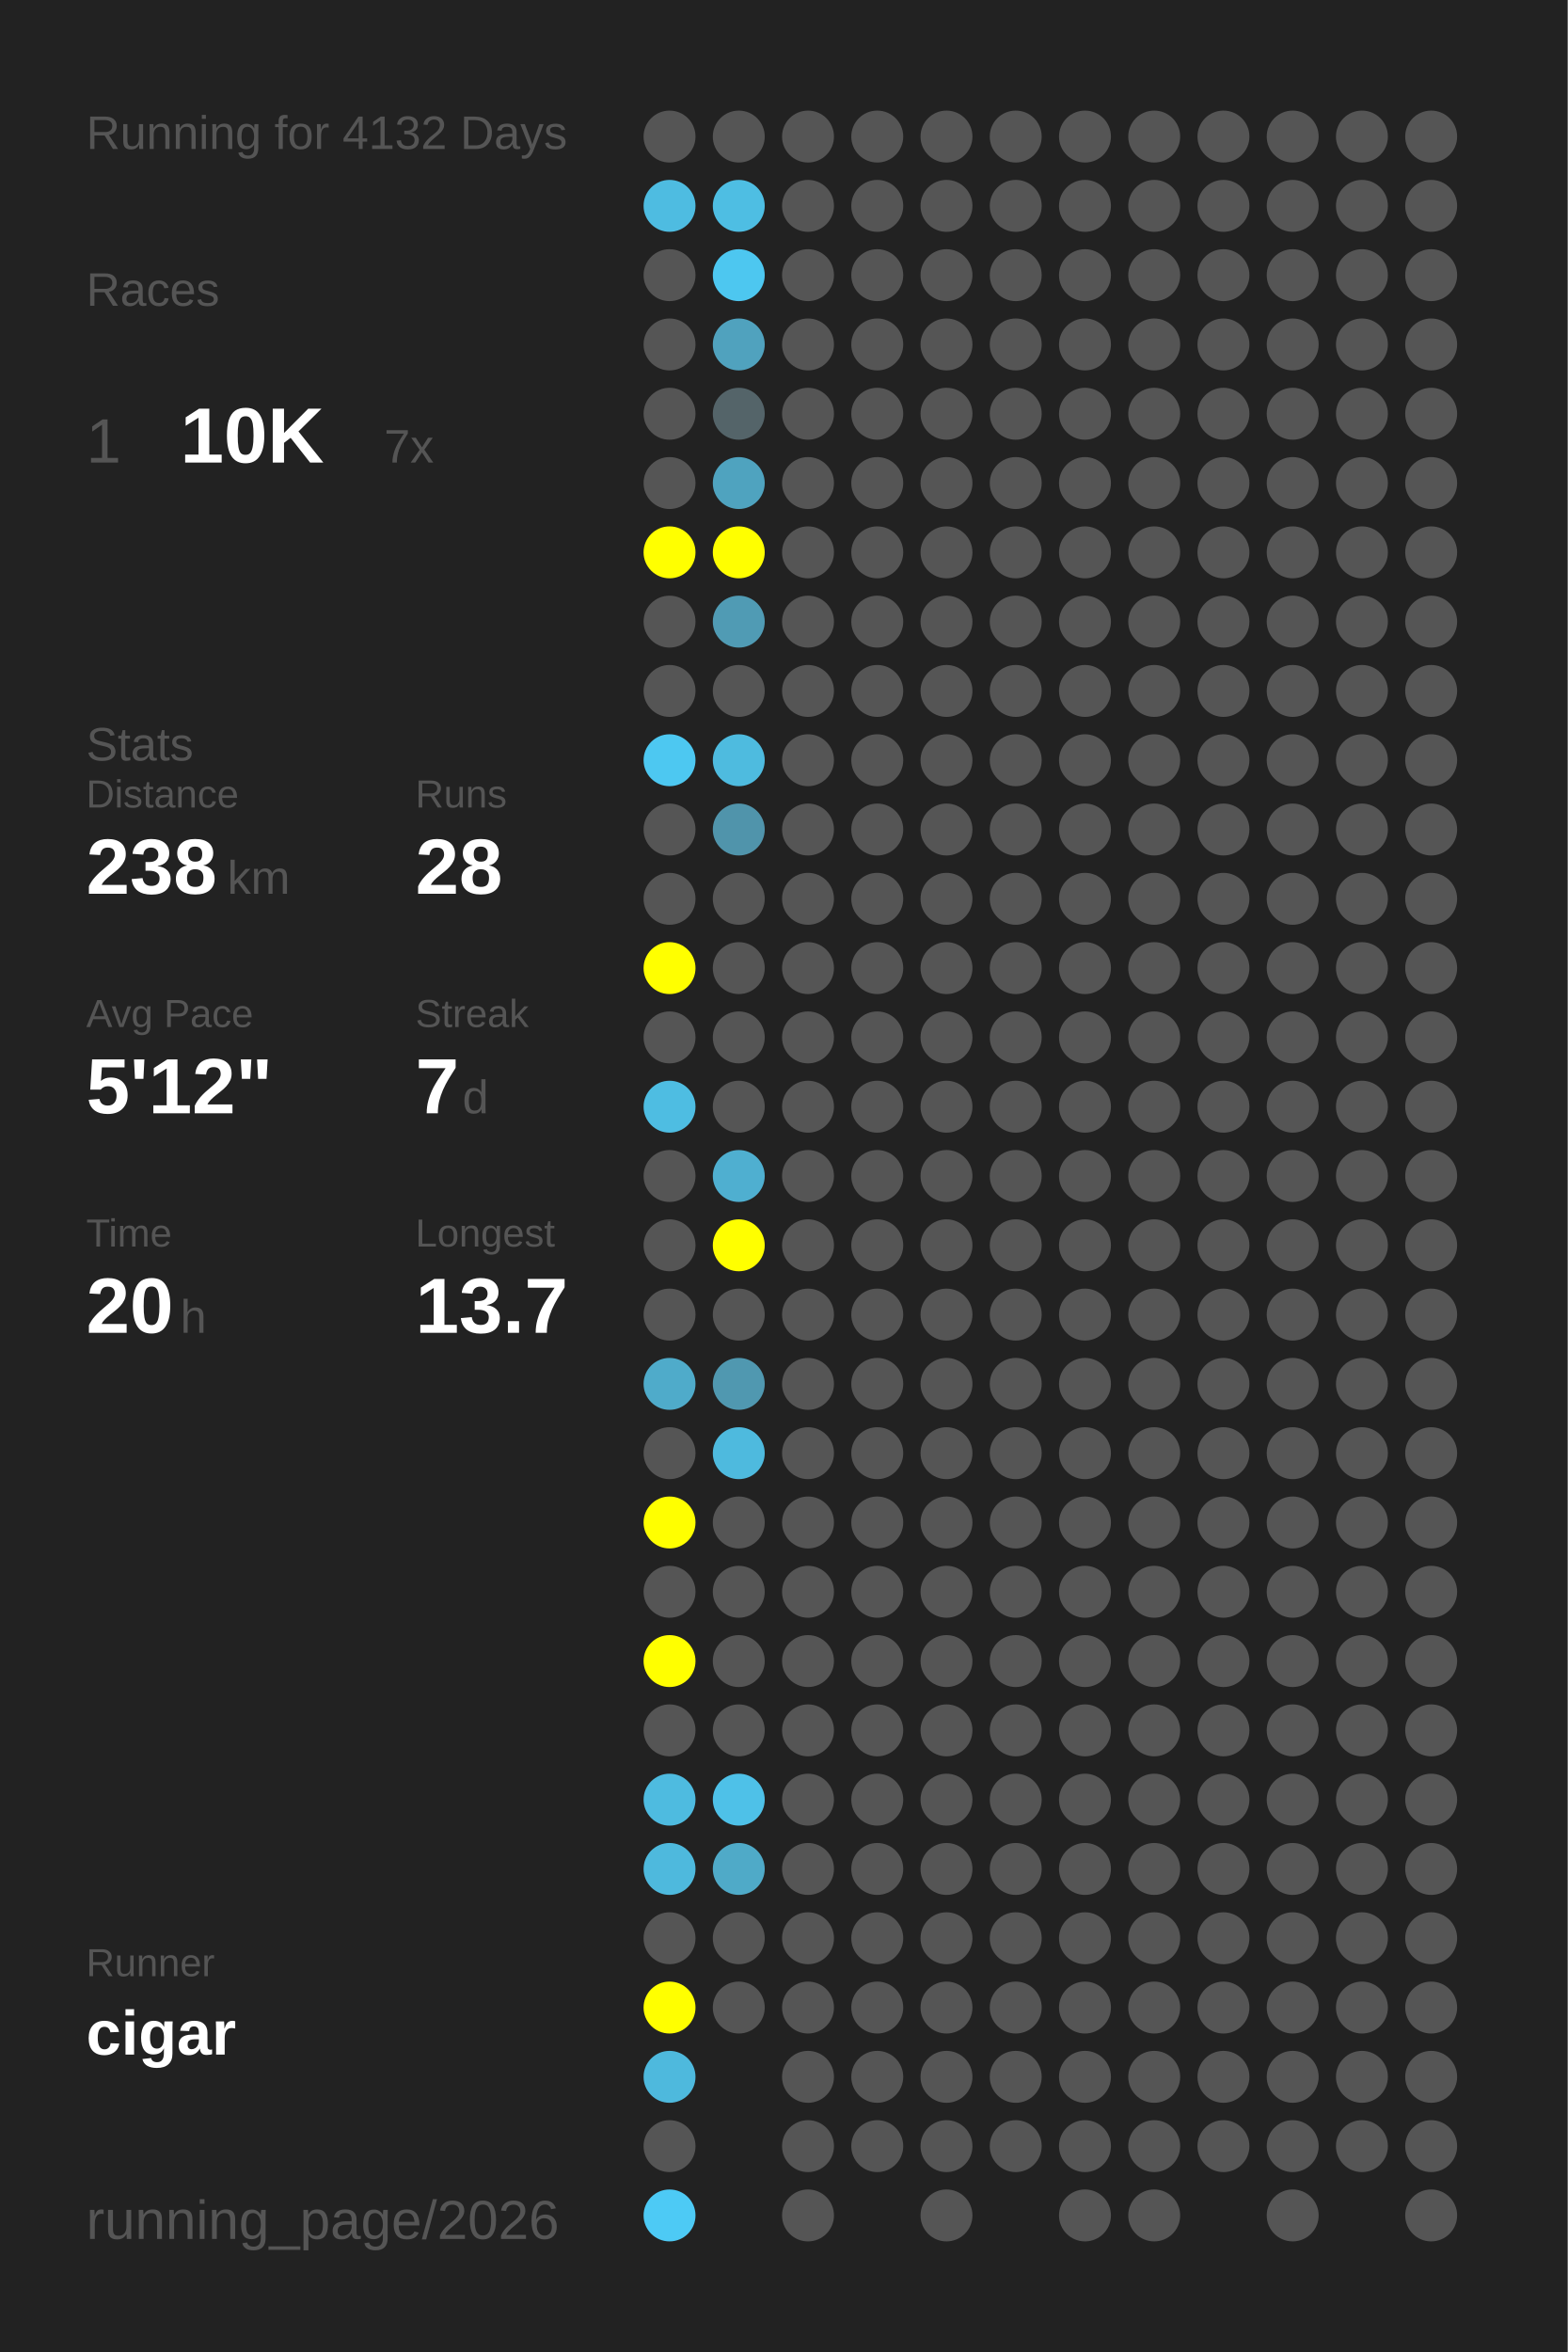
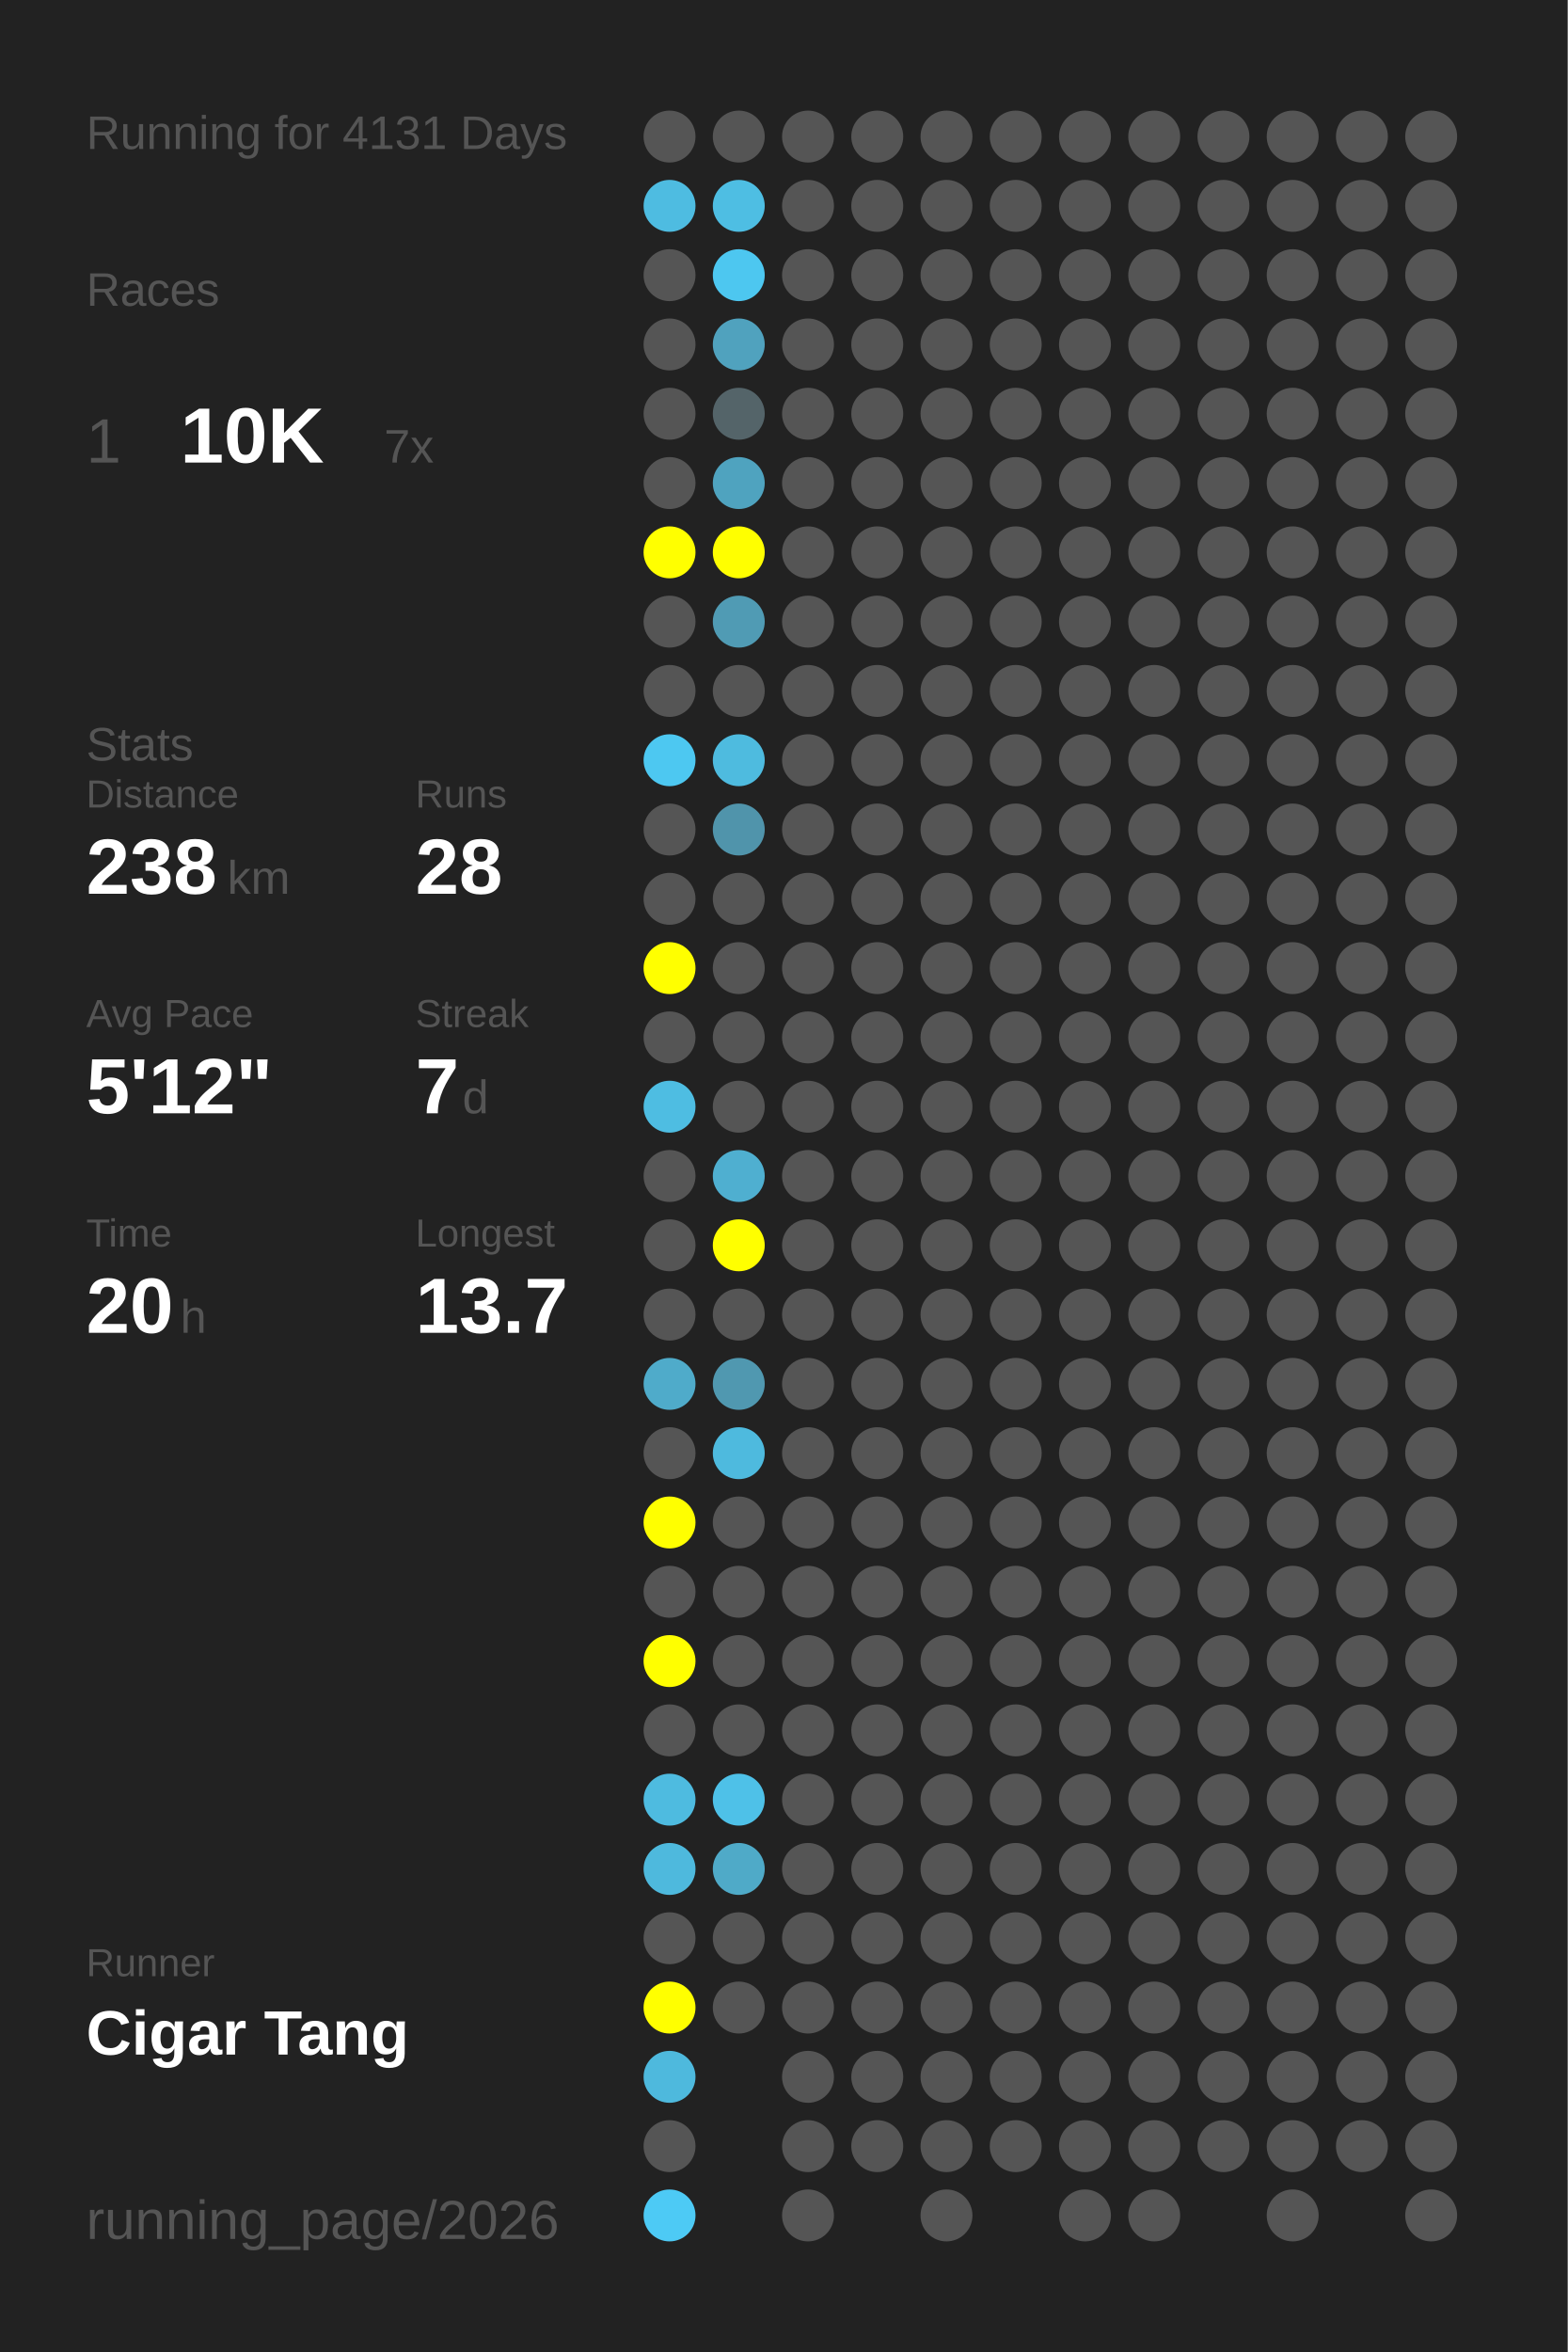
<svg xmlns="http://www.w3.org/2000/svg" baseProfile="full" height="300mm" version="1.1" viewBox="0,0,200,300" width="200mm">
  <defs />
  <rect fill="#222222" height="300" width="200" x="0" y="0" />
-   <text fill="#555555" style="font-size:6px; font-family:Arial;" x="11" y="19">Running for 4132 Days</text>
+   <text fill="#555555" style="font-size:6px; font-family:Arial;" x="11" y="19">Running for 4131 Days</text>
  <text fill="#555555" style="font-size:6px; font-family:Arial;" x="11" y="39">Races</text>
  <text fill="#555555" style="font-size:8px; font-family:Arial;" x="11" y="59">1</text>
  <text fill="#FFFFFF" style="font-size:10px; font-family:Arial; font-weight:bold;" x="23" y="59">10K</text>
  <text fill="#555555" style="font-size:6px; font-family:Arial;" x="49" y="59">7x</text>
  <text fill="#555555" style="font-size:6px; font-family:Arial;" x="11" y="97">Stats</text>
  <text fill="#555555" style="font-size:5px; font-family:Arial;" x="11" y="103">Distance</text>
  <text fill="#FFFFFF" style="font-size:10px; font-family:Arial; font-weight:bold;" x="11" y="114">238</text>
  <text fill="#555555" style="font-size:6px; font-family:Arial;" x="29" y="114">km</text>
  <text fill="#555555" style="font-size:5px; font-family:Arial;" x="53" y="103">Runs</text>
  <text fill="#FFFFFF" style="font-size:10px; font-family:Arial; font-weight:bold;" x="53" y="114">28</text>
  <text fill="#555555" style="font-size:5px; font-family:Arial;" x="11" y="131">Avg Pace</text>
  <text fill="#FFFFFF" style="font-size:10px; font-family:Arial; font-weight:bold;" x="11" y="142">5'12"</text>
  <text fill="#555555" style="font-size:5px; font-family:Arial;" x="53" y="131">Streak</text>
  <text fill="#FFFFFF" style="font-size:10px; font-family:Arial; font-weight:bold;" x="53" y="142">7</text>
  <text fill="#555555" style="font-size:6px; font-family:Arial;" x="59" y="142">d</text>
  <text fill="#555555" style="font-size:5px; font-family:Arial;" x="11" y="159">Time</text>
  <text fill="#FFFFFF" style="font-size:10px; font-family:Arial; font-weight:bold;" x="11" y="170">20</text>
  <text fill="#555555" style="font-size:6px; font-family:Arial;" x="23" y="170">h</text>
  <text fill="#555555" style="font-size:5px; font-family:Arial;" x="53" y="159">Longest</text>
  <text fill="#FFFFFF" style="font-size:10px; font-family:Arial; font-weight:bold;" x="53" y="170">13.7</text>
  <text fill="#555555" style="font-size:5px; font-family:Arial;" x="11" y="252.065">Runner</text>
-   <text fill="#FFFFFF" style="font-size:8px; font-family:Arial; font-weight:bold;" x="11" y="262.065">cigar</text>
+   <text fill="#FFFFFF" style="font-size:8px; font-family:Arial; font-weight:bold;" x="11" y="262.065">Cigar Tang</text>
  <text fill="#555555" style="font-size:7px; font-family:Arial;" x="11" y="285.581">running_page/2026</text>
  <circle cx="85.417" cy="17.419" fill="#555555" r="3.312" />
  <circle cx="85.417" cy="26.258" fill="#4ebce1" r="3.312" />
  <circle cx="85.417" cy="35.097" fill="#555555" r="3.312" />
  <circle cx="85.417" cy="43.935" fill="#555555" r="3.312" />
  <circle cx="85.417" cy="52.774" fill="#555555" r="3.312" />
  <circle cx="85.417" cy="61.613" fill="#555555" r="3.312" />
  <circle cx="85.417" cy="70.452" fill="#FFFF00" r="3.312" />
  <circle cx="85.417" cy="79.29" fill="#555555" r="3.312" />
  <circle cx="85.417" cy="88.129" fill="#555555" r="3.312" />
  <circle cx="85.417" cy="96.968" fill="#4dc8f1" r="3.312" />
  <circle cx="85.417" cy="105.806" fill="#555555" r="3.312" />
  <circle cx="85.417" cy="114.645" fill="#555555" r="3.312" />
  <circle cx="85.417" cy="123.484" fill="#FFFF00" r="3.312" />
  <circle cx="85.417" cy="132.323" fill="#555555" r="3.312" />
  <circle cx="85.417" cy="141.161" fill="#4ebde2" r="3.312" />
  <circle cx="85.417" cy="150" fill="#555555" r="3.312" />
  <circle cx="85.417" cy="158.839" fill="#555555" r="3.312" />
  <circle cx="85.417" cy="167.677" fill="#555555" r="3.312" />
  <circle cx="85.417" cy="176.516" fill="#4fabca" r="3.312" />
  <circle cx="85.417" cy="185.355" fill="#555555" r="3.312" />
  <circle cx="85.417" cy="194.194" fill="#FFFF00" r="3.312" />
  <circle cx="85.417" cy="203.032" fill="#555555" r="3.312" />
  <circle cx="85.417" cy="211.871" fill="#FFFF00" r="3.312" />
  <circle cx="85.417" cy="220.71" fill="#555555" r="3.312" />
  <circle cx="85.417" cy="229.548" fill="#4ebbe0" r="3.312" />
  <circle cx="85.417" cy="238.387" fill="#4eb9dd" r="3.312" />
  <circle cx="85.417" cy="247.226" fill="#555555" r="3.312" />
  <circle cx="85.417" cy="256.065" fill="#FFFF00" r="3.312" />
  <circle cx="85.417" cy="264.903" fill="#4eb9dd" r="3.312" />
  <circle cx="85.417" cy="273.742" fill="#555555" r="3.312" />
  <circle cx="85.417" cy="282.581" fill="#4dcaf5" r="3.312" />
  <circle cx="94.25" cy="17.419" fill="#555555" r="3.312" />
  <circle cx="94.25" cy="26.258" fill="#4ebee3" r="3.312" />
  <circle cx="94.25" cy="35.097" fill="#4dc7f0" r="3.312" />
  <circle cx="94.25" cy="43.935" fill="#50a2be" r="3.312" />
  <circle cx="94.25" cy="52.774" fill="#546469" r="3.312" />
  <circle cx="94.25" cy="61.613" fill="#4fa3bf" r="3.312" />
  <circle cx="94.25" cy="70.452" fill="#FFFF00" r="3.312" />
  <circle cx="94.25" cy="79.29" fill="#509bb4" r="3.312" />
  <circle cx="94.25" cy="88.129" fill="#555555" r="3.312" />
  <circle cx="94.25" cy="96.968" fill="#4ebbdf" r="3.312" />
  <circle cx="94.25" cy="105.806" fill="#5094ab" r="3.312" />
  <circle cx="94.25" cy="114.645" fill="#555555" r="3.312" />
  <circle cx="94.25" cy="123.484" fill="#555555" r="3.312" />
  <circle cx="94.25" cy="132.323" fill="#555555" r="3.312" />
  <circle cx="94.25" cy="141.161" fill="#555555" r="3.312" />
  <circle cx="94.25" cy="150" fill="#4fafd0" r="3.312" />
  <circle cx="94.25" cy="158.839" fill="#FFFF00" r="3.312" />
  <circle cx="94.25" cy="167.677" fill="#555555" r="3.312" />
  <circle cx="94.25" cy="176.516" fill="#5098b0" r="3.312" />
  <circle cx="94.25" cy="185.355" fill="#4ebade" r="3.312" />
  <circle cx="94.25" cy="194.194" fill="#555555" r="3.312" />
  <circle cx="94.25" cy="203.032" fill="#555555" r="3.312" />
  <circle cx="94.25" cy="211.871" fill="#555555" r="3.312" />
  <circle cx="94.25" cy="220.71" fill="#555555" r="3.312" />
  <circle cx="94.25" cy="229.548" fill="#4ec1e8" r="3.312" />
  <circle cx="94.25" cy="238.387" fill="#4faac8" r="3.312" />
  <circle cx="94.25" cy="247.226" fill="#555555" r="3.312" />
  <circle cx="94.25" cy="256.065" fill="#555555" r="3.312" />
  <circle cx="103.083" cy="17.419" fill="#555555" r="3.312" />
  <circle cx="103.083" cy="26.258" fill="#555555" r="3.312" />
  <circle cx="103.083" cy="35.097" fill="#555555" r="3.312" />
  <circle cx="103.083" cy="43.935" fill="#555555" r="3.312" />
  <circle cx="103.083" cy="52.774" fill="#555555" r="3.312" />
  <circle cx="103.083" cy="61.613" fill="#555555" r="3.312" />
  <circle cx="103.083" cy="70.452" fill="#555555" r="3.312" />
  <circle cx="103.083" cy="79.29" fill="#555555" r="3.312" />
  <circle cx="103.083" cy="88.129" fill="#555555" r="3.312" />
  <circle cx="103.083" cy="96.968" fill="#555555" r="3.312" />
  <circle cx="103.083" cy="105.806" fill="#555555" r="3.312" />
  <circle cx="103.083" cy="114.645" fill="#555555" r="3.312" />
  <circle cx="103.083" cy="123.484" fill="#555555" r="3.312" />
  <circle cx="103.083" cy="132.323" fill="#555555" r="3.312" />
  <circle cx="103.083" cy="141.161" fill="#555555" r="3.312" />
  <circle cx="103.083" cy="150" fill="#555555" r="3.312" />
  <circle cx="103.083" cy="158.839" fill="#555555" r="3.312" />
  <circle cx="103.083" cy="167.677" fill="#555555" r="3.312" />
  <circle cx="103.083" cy="176.516" fill="#555555" r="3.312" />
  <circle cx="103.083" cy="185.355" fill="#555555" r="3.312" />
  <circle cx="103.083" cy="194.194" fill="#555555" r="3.312" />
  <circle cx="103.083" cy="203.032" fill="#555555" r="3.312" />
  <circle cx="103.083" cy="211.871" fill="#555555" r="3.312" />
  <circle cx="103.083" cy="220.71" fill="#555555" r="3.312" />
  <circle cx="103.083" cy="229.548" fill="#555555" r="3.312" />
  <circle cx="103.083" cy="238.387" fill="#555555" r="3.312" />
  <circle cx="103.083" cy="247.226" fill="#555555" r="3.312" />
  <circle cx="103.083" cy="256.065" fill="#555555" r="3.312" />
  <circle cx="103.083" cy="264.903" fill="#555555" r="3.312" />
  <circle cx="103.083" cy="273.742" fill="#555555" r="3.312" />
  <circle cx="103.083" cy="282.581" fill="#555555" r="3.312" />
  <circle cx="111.917" cy="17.419" fill="#555555" r="3.312" />
  <circle cx="111.917" cy="26.258" fill="#555555" r="3.312" />
  <circle cx="111.917" cy="35.097" fill="#555555" r="3.312" />
  <circle cx="111.917" cy="43.935" fill="#555555" r="3.312" />
  <circle cx="111.917" cy="52.774" fill="#555555" r="3.312" />
  <circle cx="111.917" cy="61.613" fill="#555555" r="3.312" />
  <circle cx="111.917" cy="70.452" fill="#555555" r="3.312" />
  <circle cx="111.917" cy="79.29" fill="#555555" r="3.312" />
  <circle cx="111.917" cy="88.129" fill="#555555" r="3.312" />
  <circle cx="111.917" cy="96.968" fill="#555555" r="3.312" />
  <circle cx="111.917" cy="105.806" fill="#555555" r="3.312" />
  <circle cx="111.917" cy="114.645" fill="#555555" r="3.312" />
  <circle cx="111.917" cy="123.484" fill="#555555" r="3.312" />
  <circle cx="111.917" cy="132.323" fill="#555555" r="3.312" />
  <circle cx="111.917" cy="141.161" fill="#555555" r="3.312" />
  <circle cx="111.917" cy="150" fill="#555555" r="3.312" />
  <circle cx="111.917" cy="158.839" fill="#555555" r="3.312" />
  <circle cx="111.917" cy="167.677" fill="#555555" r="3.312" />
  <circle cx="111.917" cy="176.516" fill="#555555" r="3.312" />
  <circle cx="111.917" cy="185.355" fill="#555555" r="3.312" />
  <circle cx="111.917" cy="194.194" fill="#555555" r="3.312" />
  <circle cx="111.917" cy="203.032" fill="#555555" r="3.312" />
  <circle cx="111.917" cy="211.871" fill="#555555" r="3.312" />
  <circle cx="111.917" cy="220.71" fill="#555555" r="3.312" />
  <circle cx="111.917" cy="229.548" fill="#555555" r="3.312" />
  <circle cx="111.917" cy="238.387" fill="#555555" r="3.312" />
  <circle cx="111.917" cy="247.226" fill="#555555" r="3.312" />
  <circle cx="111.917" cy="256.065" fill="#555555" r="3.312" />
  <circle cx="111.917" cy="264.903" fill="#555555" r="3.312" />
  <circle cx="111.917" cy="273.742" fill="#555555" r="3.312" />
  <circle cx="120.75" cy="17.419" fill="#555555" r="3.312" />
  <circle cx="120.75" cy="26.258" fill="#555555" r="3.312" />
  <circle cx="120.75" cy="35.097" fill="#555555" r="3.312" />
  <circle cx="120.75" cy="43.935" fill="#555555" r="3.312" />
  <circle cx="120.75" cy="52.774" fill="#555555" r="3.312" />
  <circle cx="120.75" cy="61.613" fill="#555555" r="3.312" />
  <circle cx="120.75" cy="70.452" fill="#555555" r="3.312" />
  <circle cx="120.75" cy="79.29" fill="#555555" r="3.312" />
  <circle cx="120.75" cy="88.129" fill="#555555" r="3.312" />
  <circle cx="120.75" cy="96.968" fill="#555555" r="3.312" />
  <circle cx="120.75" cy="105.806" fill="#555555" r="3.312" />
  <circle cx="120.75" cy="114.645" fill="#555555" r="3.312" />
  <circle cx="120.75" cy="123.484" fill="#555555" r="3.312" />
  <circle cx="120.75" cy="132.323" fill="#555555" r="3.312" />
  <circle cx="120.75" cy="141.161" fill="#555555" r="3.312" />
  <circle cx="120.75" cy="150" fill="#555555" r="3.312" />
  <circle cx="120.75" cy="158.839" fill="#555555" r="3.312" />
  <circle cx="120.75" cy="167.677" fill="#555555" r="3.312" />
  <circle cx="120.75" cy="176.516" fill="#555555" r="3.312" />
  <circle cx="120.75" cy="185.355" fill="#555555" r="3.312" />
  <circle cx="120.75" cy="194.194" fill="#555555" r="3.312" />
  <circle cx="120.75" cy="203.032" fill="#555555" r="3.312" />
  <circle cx="120.75" cy="211.871" fill="#555555" r="3.312" />
  <circle cx="120.75" cy="220.71" fill="#555555" r="3.312" />
  <circle cx="120.75" cy="229.548" fill="#555555" r="3.312" />
  <circle cx="120.75" cy="238.387" fill="#555555" r="3.312" />
  <circle cx="120.75" cy="247.226" fill="#555555" r="3.312" />
  <circle cx="120.75" cy="256.065" fill="#555555" r="3.312" />
  <circle cx="120.75" cy="264.903" fill="#555555" r="3.312" />
  <circle cx="120.75" cy="273.742" fill="#555555" r="3.312" />
  <circle cx="120.75" cy="282.581" fill="#555555" r="3.312" />
  <circle cx="129.583" cy="17.419" fill="#555555" r="3.312" />
  <circle cx="129.583" cy="26.258" fill="#555555" r="3.312" />
  <circle cx="129.583" cy="35.097" fill="#555555" r="3.312" />
  <circle cx="129.583" cy="43.935" fill="#555555" r="3.312" />
  <circle cx="129.583" cy="52.774" fill="#555555" r="3.312" />
  <circle cx="129.583" cy="61.613" fill="#555555" r="3.312" />
  <circle cx="129.583" cy="70.452" fill="#555555" r="3.312" />
  <circle cx="129.583" cy="79.29" fill="#555555" r="3.312" />
  <circle cx="129.583" cy="88.129" fill="#555555" r="3.312" />
  <circle cx="129.583" cy="96.968" fill="#555555" r="3.312" />
  <circle cx="129.583" cy="105.806" fill="#555555" r="3.312" />
  <circle cx="129.583" cy="114.645" fill="#555555" r="3.312" />
  <circle cx="129.583" cy="123.484" fill="#555555" r="3.312" />
  <circle cx="129.583" cy="132.323" fill="#555555" r="3.312" />
  <circle cx="129.583" cy="141.161" fill="#555555" r="3.312" />
  <circle cx="129.583" cy="150" fill="#555555" r="3.312" />
  <circle cx="129.583" cy="158.839" fill="#555555" r="3.312" />
  <circle cx="129.583" cy="167.677" fill="#555555" r="3.312" />
  <circle cx="129.583" cy="176.516" fill="#555555" r="3.312" />
  <circle cx="129.583" cy="185.355" fill="#555555" r="3.312" />
  <circle cx="129.583" cy="194.194" fill="#555555" r="3.312" />
  <circle cx="129.583" cy="203.032" fill="#555555" r="3.312" />
  <circle cx="129.583" cy="211.871" fill="#555555" r="3.312" />
  <circle cx="129.583" cy="220.71" fill="#555555" r="3.312" />
  <circle cx="129.583" cy="229.548" fill="#555555" r="3.312" />
  <circle cx="129.583" cy="238.387" fill="#555555" r="3.312" />
  <circle cx="129.583" cy="247.226" fill="#555555" r="3.312" />
  <circle cx="129.583" cy="256.065" fill="#555555" r="3.312" />
  <circle cx="129.583" cy="264.903" fill="#555555" r="3.312" />
  <circle cx="129.583" cy="273.742" fill="#555555" r="3.312" />
  <circle cx="138.417" cy="17.419" fill="#555555" r="3.312" />
  <circle cx="138.417" cy="26.258" fill="#555555" r="3.312" />
  <circle cx="138.417" cy="35.097" fill="#555555" r="3.312" />
  <circle cx="138.417" cy="43.935" fill="#555555" r="3.312" />
  <circle cx="138.417" cy="52.774" fill="#555555" r="3.312" />
  <circle cx="138.417" cy="61.613" fill="#555555" r="3.312" />
  <circle cx="138.417" cy="70.452" fill="#555555" r="3.312" />
  <circle cx="138.417" cy="79.29" fill="#555555" r="3.312" />
  <circle cx="138.417" cy="88.129" fill="#555555" r="3.312" />
  <circle cx="138.417" cy="96.968" fill="#555555" r="3.312" />
  <circle cx="138.417" cy="105.806" fill="#555555" r="3.312" />
  <circle cx="138.417" cy="114.645" fill="#555555" r="3.312" />
  <circle cx="138.417" cy="123.484" fill="#555555" r="3.312" />
  <circle cx="138.417" cy="132.323" fill="#555555" r="3.312" />
  <circle cx="138.417" cy="141.161" fill="#555555" r="3.312" />
  <circle cx="138.417" cy="150" fill="#555555" r="3.312" />
  <circle cx="138.417" cy="158.839" fill="#555555" r="3.312" />
  <circle cx="138.417" cy="167.677" fill="#555555" r="3.312" />
  <circle cx="138.417" cy="176.516" fill="#555555" r="3.312" />
  <circle cx="138.417" cy="185.355" fill="#555555" r="3.312" />
  <circle cx="138.417" cy="194.194" fill="#555555" r="3.312" />
  <circle cx="138.417" cy="203.032" fill="#555555" r="3.312" />
  <circle cx="138.417" cy="211.871" fill="#555555" r="3.312" />
  <circle cx="138.417" cy="220.71" fill="#555555" r="3.312" />
  <circle cx="138.417" cy="229.548" fill="#555555" r="3.312" />
  <circle cx="138.417" cy="238.387" fill="#555555" r="3.312" />
  <circle cx="138.417" cy="247.226" fill="#555555" r="3.312" />
  <circle cx="138.417" cy="256.065" fill="#555555" r="3.312" />
  <circle cx="138.417" cy="264.903" fill="#555555" r="3.312" />
  <circle cx="138.417" cy="273.742" fill="#555555" r="3.312" />
  <circle cx="138.417" cy="282.581" fill="#555555" r="3.312" />
  <circle cx="147.25" cy="17.419" fill="#555555" r="3.312" />
  <circle cx="147.25" cy="26.258" fill="#555555" r="3.312" />
  <circle cx="147.25" cy="35.097" fill="#555555" r="3.312" />
  <circle cx="147.25" cy="43.935" fill="#555555" r="3.312" />
  <circle cx="147.25" cy="52.774" fill="#555555" r="3.312" />
  <circle cx="147.25" cy="61.613" fill="#555555" r="3.312" />
  <circle cx="147.25" cy="70.452" fill="#555555" r="3.312" />
  <circle cx="147.25" cy="79.29" fill="#555555" r="3.312" />
  <circle cx="147.25" cy="88.129" fill="#555555" r="3.312" />
  <circle cx="147.25" cy="96.968" fill="#555555" r="3.312" />
  <circle cx="147.25" cy="105.806" fill="#555555" r="3.312" />
  <circle cx="147.25" cy="114.645" fill="#555555" r="3.312" />
  <circle cx="147.25" cy="123.484" fill="#555555" r="3.312" />
  <circle cx="147.25" cy="132.323" fill="#555555" r="3.312" />
  <circle cx="147.25" cy="141.161" fill="#555555" r="3.312" />
  <circle cx="147.25" cy="150" fill="#555555" r="3.312" />
  <circle cx="147.25" cy="158.839" fill="#555555" r="3.312" />
  <circle cx="147.25" cy="167.677" fill="#555555" r="3.312" />
  <circle cx="147.25" cy="176.516" fill="#555555" r="3.312" />
  <circle cx="147.25" cy="185.355" fill="#555555" r="3.312" />
  <circle cx="147.25" cy="194.194" fill="#555555" r="3.312" />
  <circle cx="147.25" cy="203.032" fill="#555555" r="3.312" />
  <circle cx="147.25" cy="211.871" fill="#555555" r="3.312" />
  <circle cx="147.25" cy="220.71" fill="#555555" r="3.312" />
  <circle cx="147.25" cy="229.548" fill="#555555" r="3.312" />
  <circle cx="147.25" cy="238.387" fill="#555555" r="3.312" />
  <circle cx="147.25" cy="247.226" fill="#555555" r="3.312" />
  <circle cx="147.25" cy="256.065" fill="#555555" r="3.312" />
  <circle cx="147.25" cy="264.903" fill="#555555" r="3.312" />
  <circle cx="147.25" cy="273.742" fill="#555555" r="3.312" />
  <circle cx="147.25" cy="282.581" fill="#555555" r="3.312" />
  <circle cx="156.083" cy="17.419" fill="#555555" r="3.312" />
  <circle cx="156.083" cy="26.258" fill="#555555" r="3.312" />
  <circle cx="156.083" cy="35.097" fill="#555555" r="3.312" />
  <circle cx="156.083" cy="43.935" fill="#555555" r="3.312" />
  <circle cx="156.083" cy="52.774" fill="#555555" r="3.312" />
  <circle cx="156.083" cy="61.613" fill="#555555" r="3.312" />
  <circle cx="156.083" cy="70.452" fill="#555555" r="3.312" />
  <circle cx="156.083" cy="79.29" fill="#555555" r="3.312" />
  <circle cx="156.083" cy="88.129" fill="#555555" r="3.312" />
  <circle cx="156.083" cy="96.968" fill="#555555" r="3.312" />
  <circle cx="156.083" cy="105.806" fill="#555555" r="3.312" />
  <circle cx="156.083" cy="114.645" fill="#555555" r="3.312" />
  <circle cx="156.083" cy="123.484" fill="#555555" r="3.312" />
  <circle cx="156.083" cy="132.323" fill="#555555" r="3.312" />
  <circle cx="156.083" cy="141.161" fill="#555555" r="3.312" />
  <circle cx="156.083" cy="150" fill="#555555" r="3.312" />
  <circle cx="156.083" cy="158.839" fill="#555555" r="3.312" />
  <circle cx="156.083" cy="167.677" fill="#555555" r="3.312" />
  <circle cx="156.083" cy="176.516" fill="#555555" r="3.312" />
  <circle cx="156.083" cy="185.355" fill="#555555" r="3.312" />
  <circle cx="156.083" cy="194.194" fill="#555555" r="3.312" />
  <circle cx="156.083" cy="203.032" fill="#555555" r="3.312" />
  <circle cx="156.083" cy="211.871" fill="#555555" r="3.312" />
  <circle cx="156.083" cy="220.71" fill="#555555" r="3.312" />
  <circle cx="156.083" cy="229.548" fill="#555555" r="3.312" />
  <circle cx="156.083" cy="238.387" fill="#555555" r="3.312" />
  <circle cx="156.083" cy="247.226" fill="#555555" r="3.312" />
  <circle cx="156.083" cy="256.065" fill="#555555" r="3.312" />
  <circle cx="156.083" cy="264.903" fill="#555555" r="3.312" />
  <circle cx="156.083" cy="273.742" fill="#555555" r="3.312" />
  <circle cx="164.917" cy="17.419" fill="#555555" r="3.312" />
  <circle cx="164.917" cy="26.258" fill="#555555" r="3.312" />
  <circle cx="164.917" cy="35.097" fill="#555555" r="3.312" />
  <circle cx="164.917" cy="43.935" fill="#555555" r="3.312" />
  <circle cx="164.917" cy="52.774" fill="#555555" r="3.312" />
  <circle cx="164.917" cy="61.613" fill="#555555" r="3.312" />
  <circle cx="164.917" cy="70.452" fill="#555555" r="3.312" />
  <circle cx="164.917" cy="79.29" fill="#555555" r="3.312" />
  <circle cx="164.917" cy="88.129" fill="#555555" r="3.312" />
  <circle cx="164.917" cy="96.968" fill="#555555" r="3.312" />
  <circle cx="164.917" cy="105.806" fill="#555555" r="3.312" />
  <circle cx="164.917" cy="114.645" fill="#555555" r="3.312" />
  <circle cx="164.917" cy="123.484" fill="#555555" r="3.312" />
  <circle cx="164.917" cy="132.323" fill="#555555" r="3.312" />
  <circle cx="164.917" cy="141.161" fill="#555555" r="3.312" />
  <circle cx="164.917" cy="150" fill="#555555" r="3.312" />
  <circle cx="164.917" cy="158.839" fill="#555555" r="3.312" />
  <circle cx="164.917" cy="167.677" fill="#555555" r="3.312" />
  <circle cx="164.917" cy="176.516" fill="#555555" r="3.312" />
  <circle cx="164.917" cy="185.355" fill="#555555" r="3.312" />
  <circle cx="164.917" cy="194.194" fill="#555555" r="3.312" />
  <circle cx="164.917" cy="203.032" fill="#555555" r="3.312" />
  <circle cx="164.917" cy="211.871" fill="#555555" r="3.312" />
  <circle cx="164.917" cy="220.71" fill="#555555" r="3.312" />
  <circle cx="164.917" cy="229.548" fill="#555555" r="3.312" />
  <circle cx="164.917" cy="238.387" fill="#555555" r="3.312" />
  <circle cx="164.917" cy="247.226" fill="#555555" r="3.312" />
  <circle cx="164.917" cy="256.065" fill="#555555" r="3.312" />
  <circle cx="164.917" cy="264.903" fill="#555555" r="3.312" />
  <circle cx="164.917" cy="273.742" fill="#555555" r="3.312" />
  <circle cx="164.917" cy="282.581" fill="#555555" r="3.312" />
  <circle cx="173.75" cy="17.419" fill="#555555" r="3.312" />
  <circle cx="173.75" cy="26.258" fill="#555555" r="3.312" />
  <circle cx="173.75" cy="35.097" fill="#555555" r="3.312" />
  <circle cx="173.75" cy="43.935" fill="#555555" r="3.312" />
  <circle cx="173.75" cy="52.774" fill="#555555" r="3.312" />
  <circle cx="173.75" cy="61.613" fill="#555555" r="3.312" />
  <circle cx="173.75" cy="70.452" fill="#555555" r="3.312" />
  <circle cx="173.75" cy="79.29" fill="#555555" r="3.312" />
  <circle cx="173.75" cy="88.129" fill="#555555" r="3.312" />
  <circle cx="173.75" cy="96.968" fill="#555555" r="3.312" />
  <circle cx="173.75" cy="105.806" fill="#555555" r="3.312" />
  <circle cx="173.75" cy="114.645" fill="#555555" r="3.312" />
  <circle cx="173.75" cy="123.484" fill="#555555" r="3.312" />
  <circle cx="173.75" cy="132.323" fill="#555555" r="3.312" />
  <circle cx="173.75" cy="141.161" fill="#555555" r="3.312" />
  <circle cx="173.75" cy="150" fill="#555555" r="3.312" />
  <circle cx="173.75" cy="158.839" fill="#555555" r="3.312" />
  <circle cx="173.75" cy="167.677" fill="#555555" r="3.312" />
  <circle cx="173.75" cy="176.516" fill="#555555" r="3.312" />
  <circle cx="173.75" cy="185.355" fill="#555555" r="3.312" />
  <circle cx="173.75" cy="194.194" fill="#555555" r="3.312" />
  <circle cx="173.75" cy="203.032" fill="#555555" r="3.312" />
  <circle cx="173.75" cy="211.871" fill="#555555" r="3.312" />
  <circle cx="173.75" cy="220.71" fill="#555555" r="3.312" />
  <circle cx="173.75" cy="229.548" fill="#555555" r="3.312" />
  <circle cx="173.75" cy="238.387" fill="#555555" r="3.312" />
  <circle cx="173.75" cy="247.226" fill="#555555" r="3.312" />
  <circle cx="173.75" cy="256.065" fill="#555555" r="3.312" />
  <circle cx="173.75" cy="264.903" fill="#555555" r="3.312" />
  <circle cx="173.75" cy="273.742" fill="#555555" r="3.312" />
  <circle cx="182.583" cy="17.419" fill="#555555" r="3.312" />
  <circle cx="182.583" cy="26.258" fill="#555555" r="3.312" />
  <circle cx="182.583" cy="35.097" fill="#555555" r="3.312" />
  <circle cx="182.583" cy="43.935" fill="#555555" r="3.312" />
  <circle cx="182.583" cy="52.774" fill="#555555" r="3.312" />
  <circle cx="182.583" cy="61.613" fill="#555555" r="3.312" />
  <circle cx="182.583" cy="70.452" fill="#555555" r="3.312" />
  <circle cx="182.583" cy="79.29" fill="#555555" r="3.312" />
  <circle cx="182.583" cy="88.129" fill="#555555" r="3.312" />
  <circle cx="182.583" cy="96.968" fill="#555555" r="3.312" />
  <circle cx="182.583" cy="105.806" fill="#555555" r="3.312" />
  <circle cx="182.583" cy="114.645" fill="#555555" r="3.312" />
  <circle cx="182.583" cy="123.484" fill="#555555" r="3.312" />
  <circle cx="182.583" cy="132.323" fill="#555555" r="3.312" />
  <circle cx="182.583" cy="141.161" fill="#555555" r="3.312" />
  <circle cx="182.583" cy="150" fill="#555555" r="3.312" />
  <circle cx="182.583" cy="158.839" fill="#555555" r="3.312" />
  <circle cx="182.583" cy="167.677" fill="#555555" r="3.312" />
  <circle cx="182.583" cy="176.516" fill="#555555" r="3.312" />
  <circle cx="182.583" cy="185.355" fill="#555555" r="3.312" />
  <circle cx="182.583" cy="194.194" fill="#555555" r="3.312" />
  <circle cx="182.583" cy="203.032" fill="#555555" r="3.312" />
  <circle cx="182.583" cy="211.871" fill="#555555" r="3.312" />
  <circle cx="182.583" cy="220.71" fill="#555555" r="3.312" />
  <circle cx="182.583" cy="229.548" fill="#555555" r="3.312" />
  <circle cx="182.583" cy="238.387" fill="#555555" r="3.312" />
  <circle cx="182.583" cy="247.226" fill="#555555" r="3.312" />
  <circle cx="182.583" cy="256.065" fill="#555555" r="3.312" />
  <circle cx="182.583" cy="264.903" fill="#555555" r="3.312" />
  <circle cx="182.583" cy="273.742" fill="#555555" r="3.312" />
  <circle cx="182.583" cy="282.581" fill="#555555" r="3.312" />
</svg>
